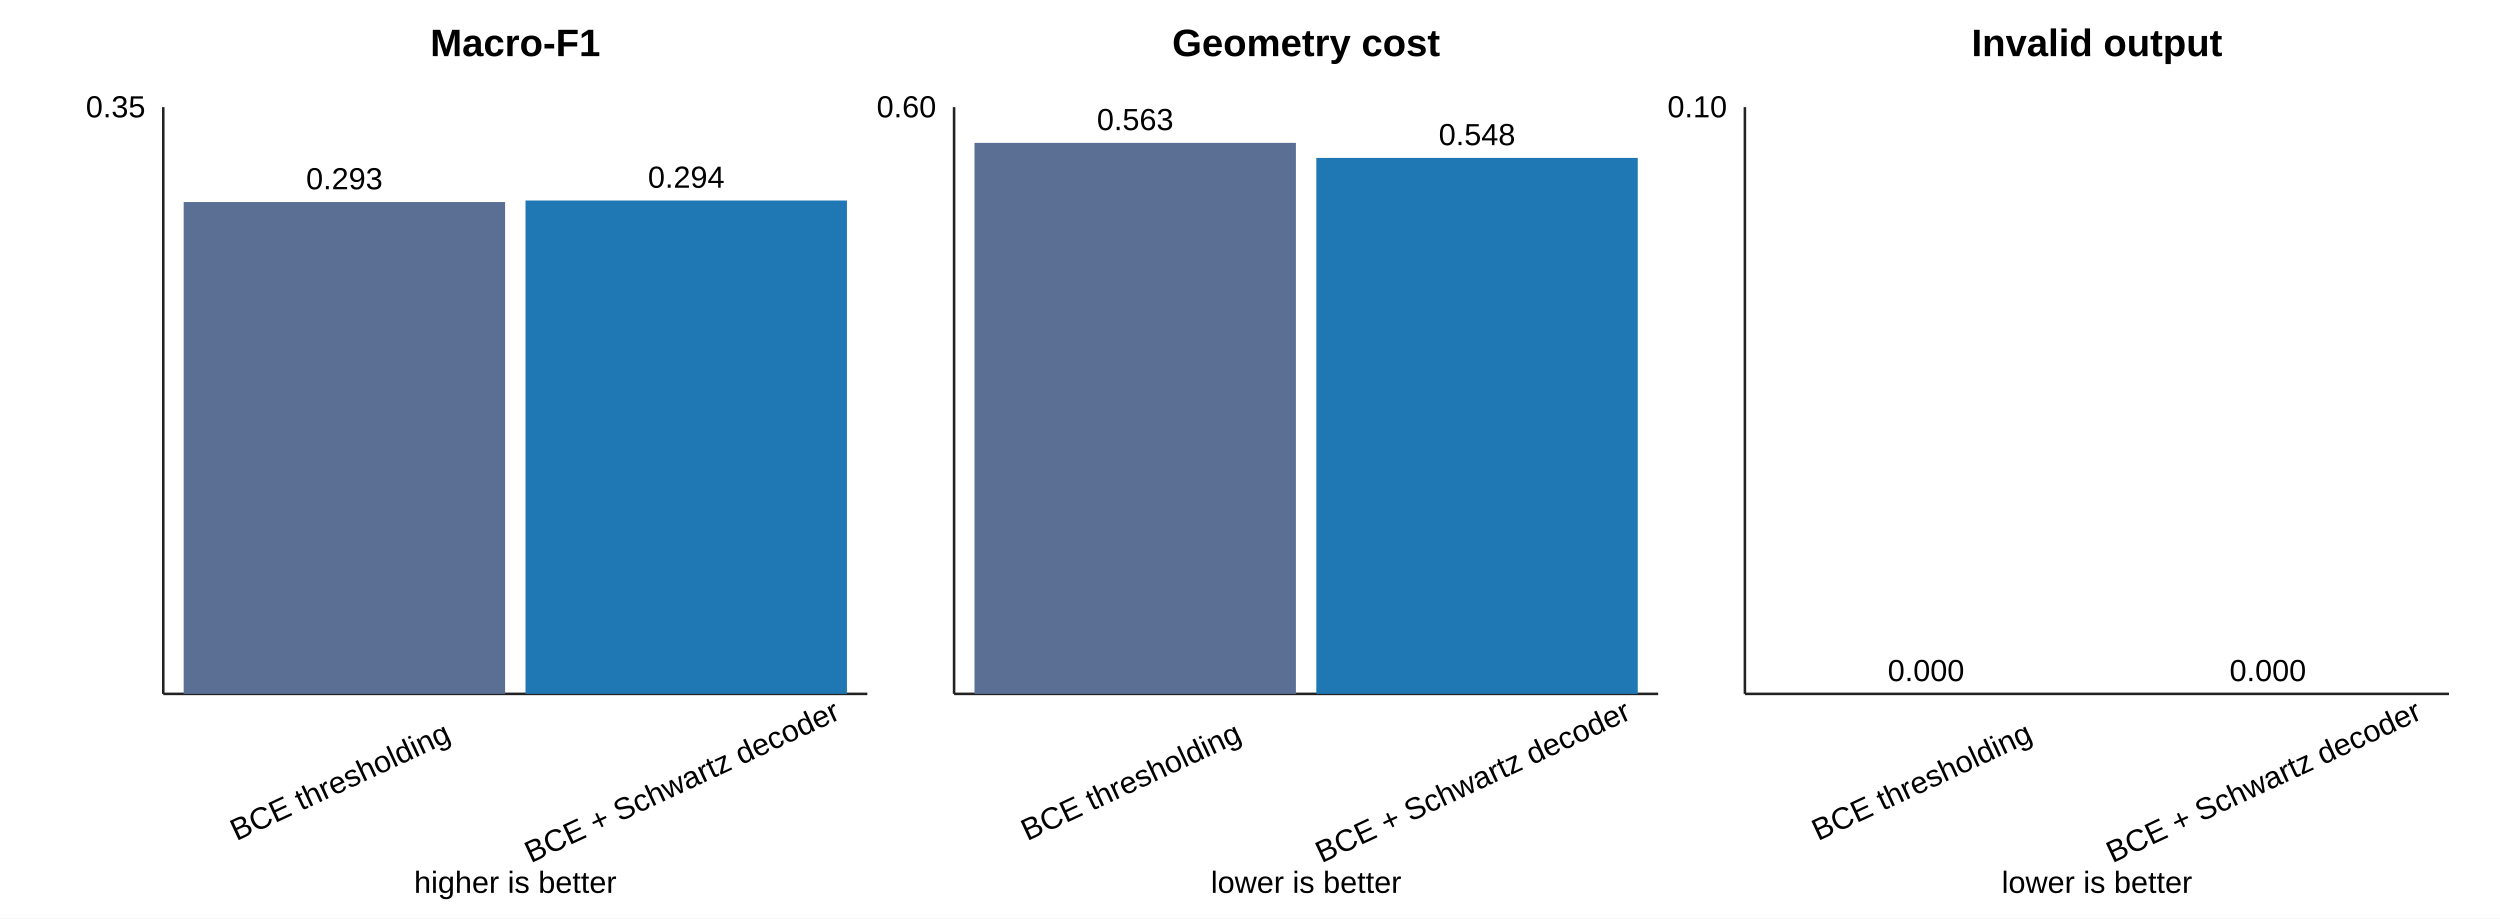
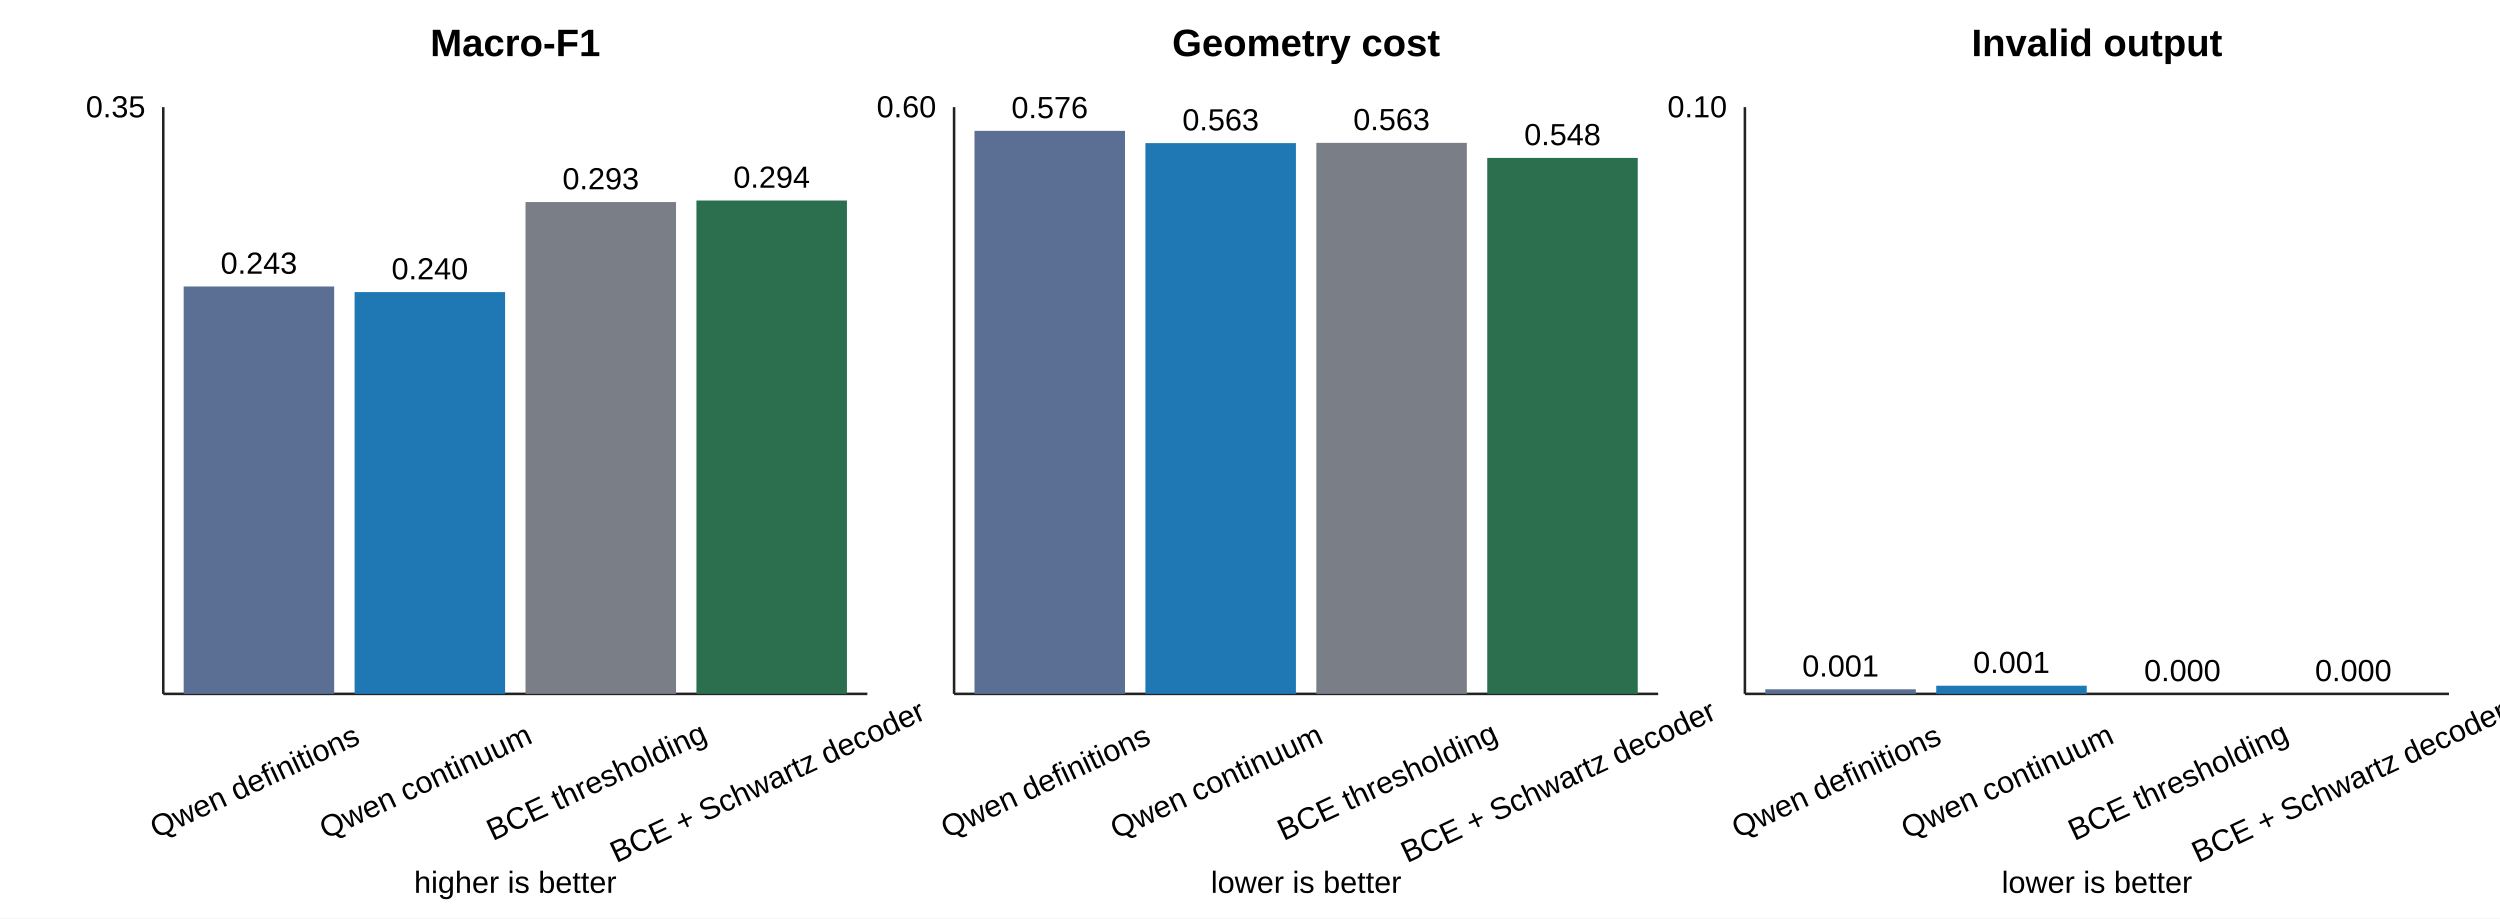
<svg xmlns="http://www.w3.org/2000/svg" width="980" height="360" viewBox="0 0 980 360">
  <rect width="100%" height="100%" fill="white" />
  <style>text{font-family:Arial,Helvetica,sans-serif;font-size:12px}.title{font-size:15px;font-weight:bold}</style>
  <text class="title" x="202.0" y="22" text-anchor="middle">Macro-F1</text>
  <line x1="64" y1="272.0" x2="340" y2="272.0" stroke="#222" />
  <line x1="64" y1="42" x2="64" y2="272" stroke="#222" />
  <text x="57" y="46" text-anchor="end">0.35</text>
-   <rect x="72.0" y="79.2" width="126.0" height="192.8" fill="#5b6f95" />
-   <text x="135.0" y="74.2" text-anchor="middle">0.293</text>
-   <text x="135.0" y="310" text-anchor="middle" transform="rotate(-25 135.0 310)">BCE thresholding</text>
-   <rect x="206.0" y="78.6" width="126.0" height="193.4" fill="#1f77b4" />
-   <text x="269.0" y="73.6" text-anchor="middle">0.294</text>
-   <text x="269.0" y="310" text-anchor="middle" transform="rotate(-25 269.0 310)">BCE + Schwartz decoder</text>
+   <rect x="72.0" y="112.3" width="59.0" height="159.7" fill="#5b6f95" />
+   <text x="101.5" y="107.3" text-anchor="middle">0.243</text>
+   <text x="101.5" y="310" text-anchor="middle" transform="rotate(-25 101.5 310)">Qwen definitions</text>
+   <rect x="139.0" y="114.5" width="59.0" height="157.5" fill="#1f77b4" />
+   <text x="168.5" y="109.5" text-anchor="middle">0.240</text>
+   <text x="168.5" y="310" text-anchor="middle" transform="rotate(-25 168.5 310)">Qwen continuum</text>
+   <rect x="206.0" y="79.2" width="59.0" height="192.8" fill="#7a7f87" />
+   <text x="235.5" y="74.2" text-anchor="middle">0.293</text>
+   <text x="235.5" y="310" text-anchor="middle" transform="rotate(-25 235.5 310)">BCE thresholding</text>
+   <rect x="273.0" y="78.6" width="59.0" height="193.4" fill="#2b6f4e" />
+   <text x="302.5" y="73.6" text-anchor="middle">0.294</text>
+   <text x="302.5" y="310" text-anchor="middle" transform="rotate(-25 302.5 310)">BCE + Schwartz decoder</text>
  <text x="202.0" y="350" text-anchor="middle">higher is better</text>
  <text class="title" x="512.0" y="22" text-anchor="middle">Geometry cost</text>
  <line x1="374" y1="272.0" x2="650" y2="272.0" stroke="#222" />
  <line x1="374" y1="42" x2="374" y2="272" stroke="#222" />
  <text x="367" y="46" text-anchor="end">0.60</text>
-   <rect x="382.0" y="56.0" width="126.0" height="216.0" fill="#5b6f95" />
-   <text x="445.0" y="51.0" text-anchor="middle">0.563</text>
-   <text x="445.0" y="310" text-anchor="middle" transform="rotate(-25 445.0 310)">BCE thresholding</text>
-   <rect x="516.0" y="61.9" width="126.0" height="210.1" fill="#1f77b4" />
-   <text x="579.0" y="56.9" text-anchor="middle">0.548</text>
-   <text x="579.0" y="310" text-anchor="middle" transform="rotate(-25 579.0 310)">BCE + Schwartz decoder</text>
+   <rect x="382.0" y="51.3" width="59.0" height="220.7" fill="#5b6f95" />
+   <text x="411.5" y="46.3" text-anchor="middle">0.576</text>
+   <text x="411.5" y="310" text-anchor="middle" transform="rotate(-25 411.5 310)">Qwen definitions</text>
+   <rect x="449.0" y="56.1" width="59.0" height="215.9" fill="#1f77b4" />
+   <text x="478.5" y="51.1" text-anchor="middle">0.563</text>
+   <text x="478.5" y="310" text-anchor="middle" transform="rotate(-25 478.5 310)">Qwen continuum</text>
+   <rect x="516.0" y="56.0" width="59.0" height="216.0" fill="#7a7f87" />
+   <text x="545.5" y="51.0" text-anchor="middle">0.563</text>
+   <text x="545.5" y="310" text-anchor="middle" transform="rotate(-25 545.5 310)">BCE thresholding</text>
+   <rect x="583.0" y="61.9" width="59.0" height="210.1" fill="#2b6f4e" />
+   <text x="612.5" y="56.9" text-anchor="middle">0.548</text>
+   <text x="612.5" y="310" text-anchor="middle" transform="rotate(-25 612.5 310)">BCE + Schwartz decoder</text>
  <text x="512.0" y="350" text-anchor="middle">lower is better</text>
  <text class="title" x="822.0" y="22" text-anchor="middle">Invalid output</text>
  <line x1="684" y1="272.0" x2="960" y2="272.0" stroke="#222" />
  <line x1="684" y1="42" x2="684" y2="272" stroke="#222" />
  <text x="677" y="46" text-anchor="end">0.10</text>
-   <rect x="692.0" y="272.0" width="126.0" height="0.0" fill="#5b6f95" />
-   <text x="755.0" y="267.0" text-anchor="middle">0.000</text>
-   <text x="755.0" y="310" text-anchor="middle" transform="rotate(-25 755.0 310)">BCE thresholding</text>
-   <rect x="826.0" y="272.0" width="126.0" height="0.0" fill="#1f77b4" />
-   <text x="889.0" y="267.0" text-anchor="middle">0.000</text>
-   <text x="889.0" y="310" text-anchor="middle" transform="rotate(-25 889.0 310)">BCE + Schwartz decoder</text>
+   <rect x="692.0" y="270.2" width="59.0" height="1.8" fill="#5b6f95" />
+   <text x="721.5" y="265.2" text-anchor="middle">0.001</text>
+   <text x="721.5" y="310" text-anchor="middle" transform="rotate(-25 721.5 310)">Qwen definitions</text>
+   <rect x="759.0" y="268.8" width="59.0" height="3.2" fill="#1f77b4" />
+   <text x="788.5" y="263.8" text-anchor="middle">0.001</text>
+   <text x="788.5" y="310" text-anchor="middle" transform="rotate(-25 788.5 310)">Qwen continuum</text>
+   <rect x="826.0" y="272.0" width="59.0" height="0.0" fill="#7a7f87" />
+   <text x="855.5" y="267.0" text-anchor="middle">0.000</text>
+   <text x="855.5" y="310" text-anchor="middle" transform="rotate(-25 855.5 310)">BCE thresholding</text>
+   <rect x="893.0" y="272.0" width="59.0" height="0.0" fill="#2b6f4e" />
+   <text x="922.5" y="267.0" text-anchor="middle">0.000</text>
+   <text x="922.5" y="310" text-anchor="middle" transform="rotate(-25 922.5 310)">BCE + Schwartz decoder</text>
  <text x="822.0" y="350" text-anchor="middle">lower is better</text>
</svg>
